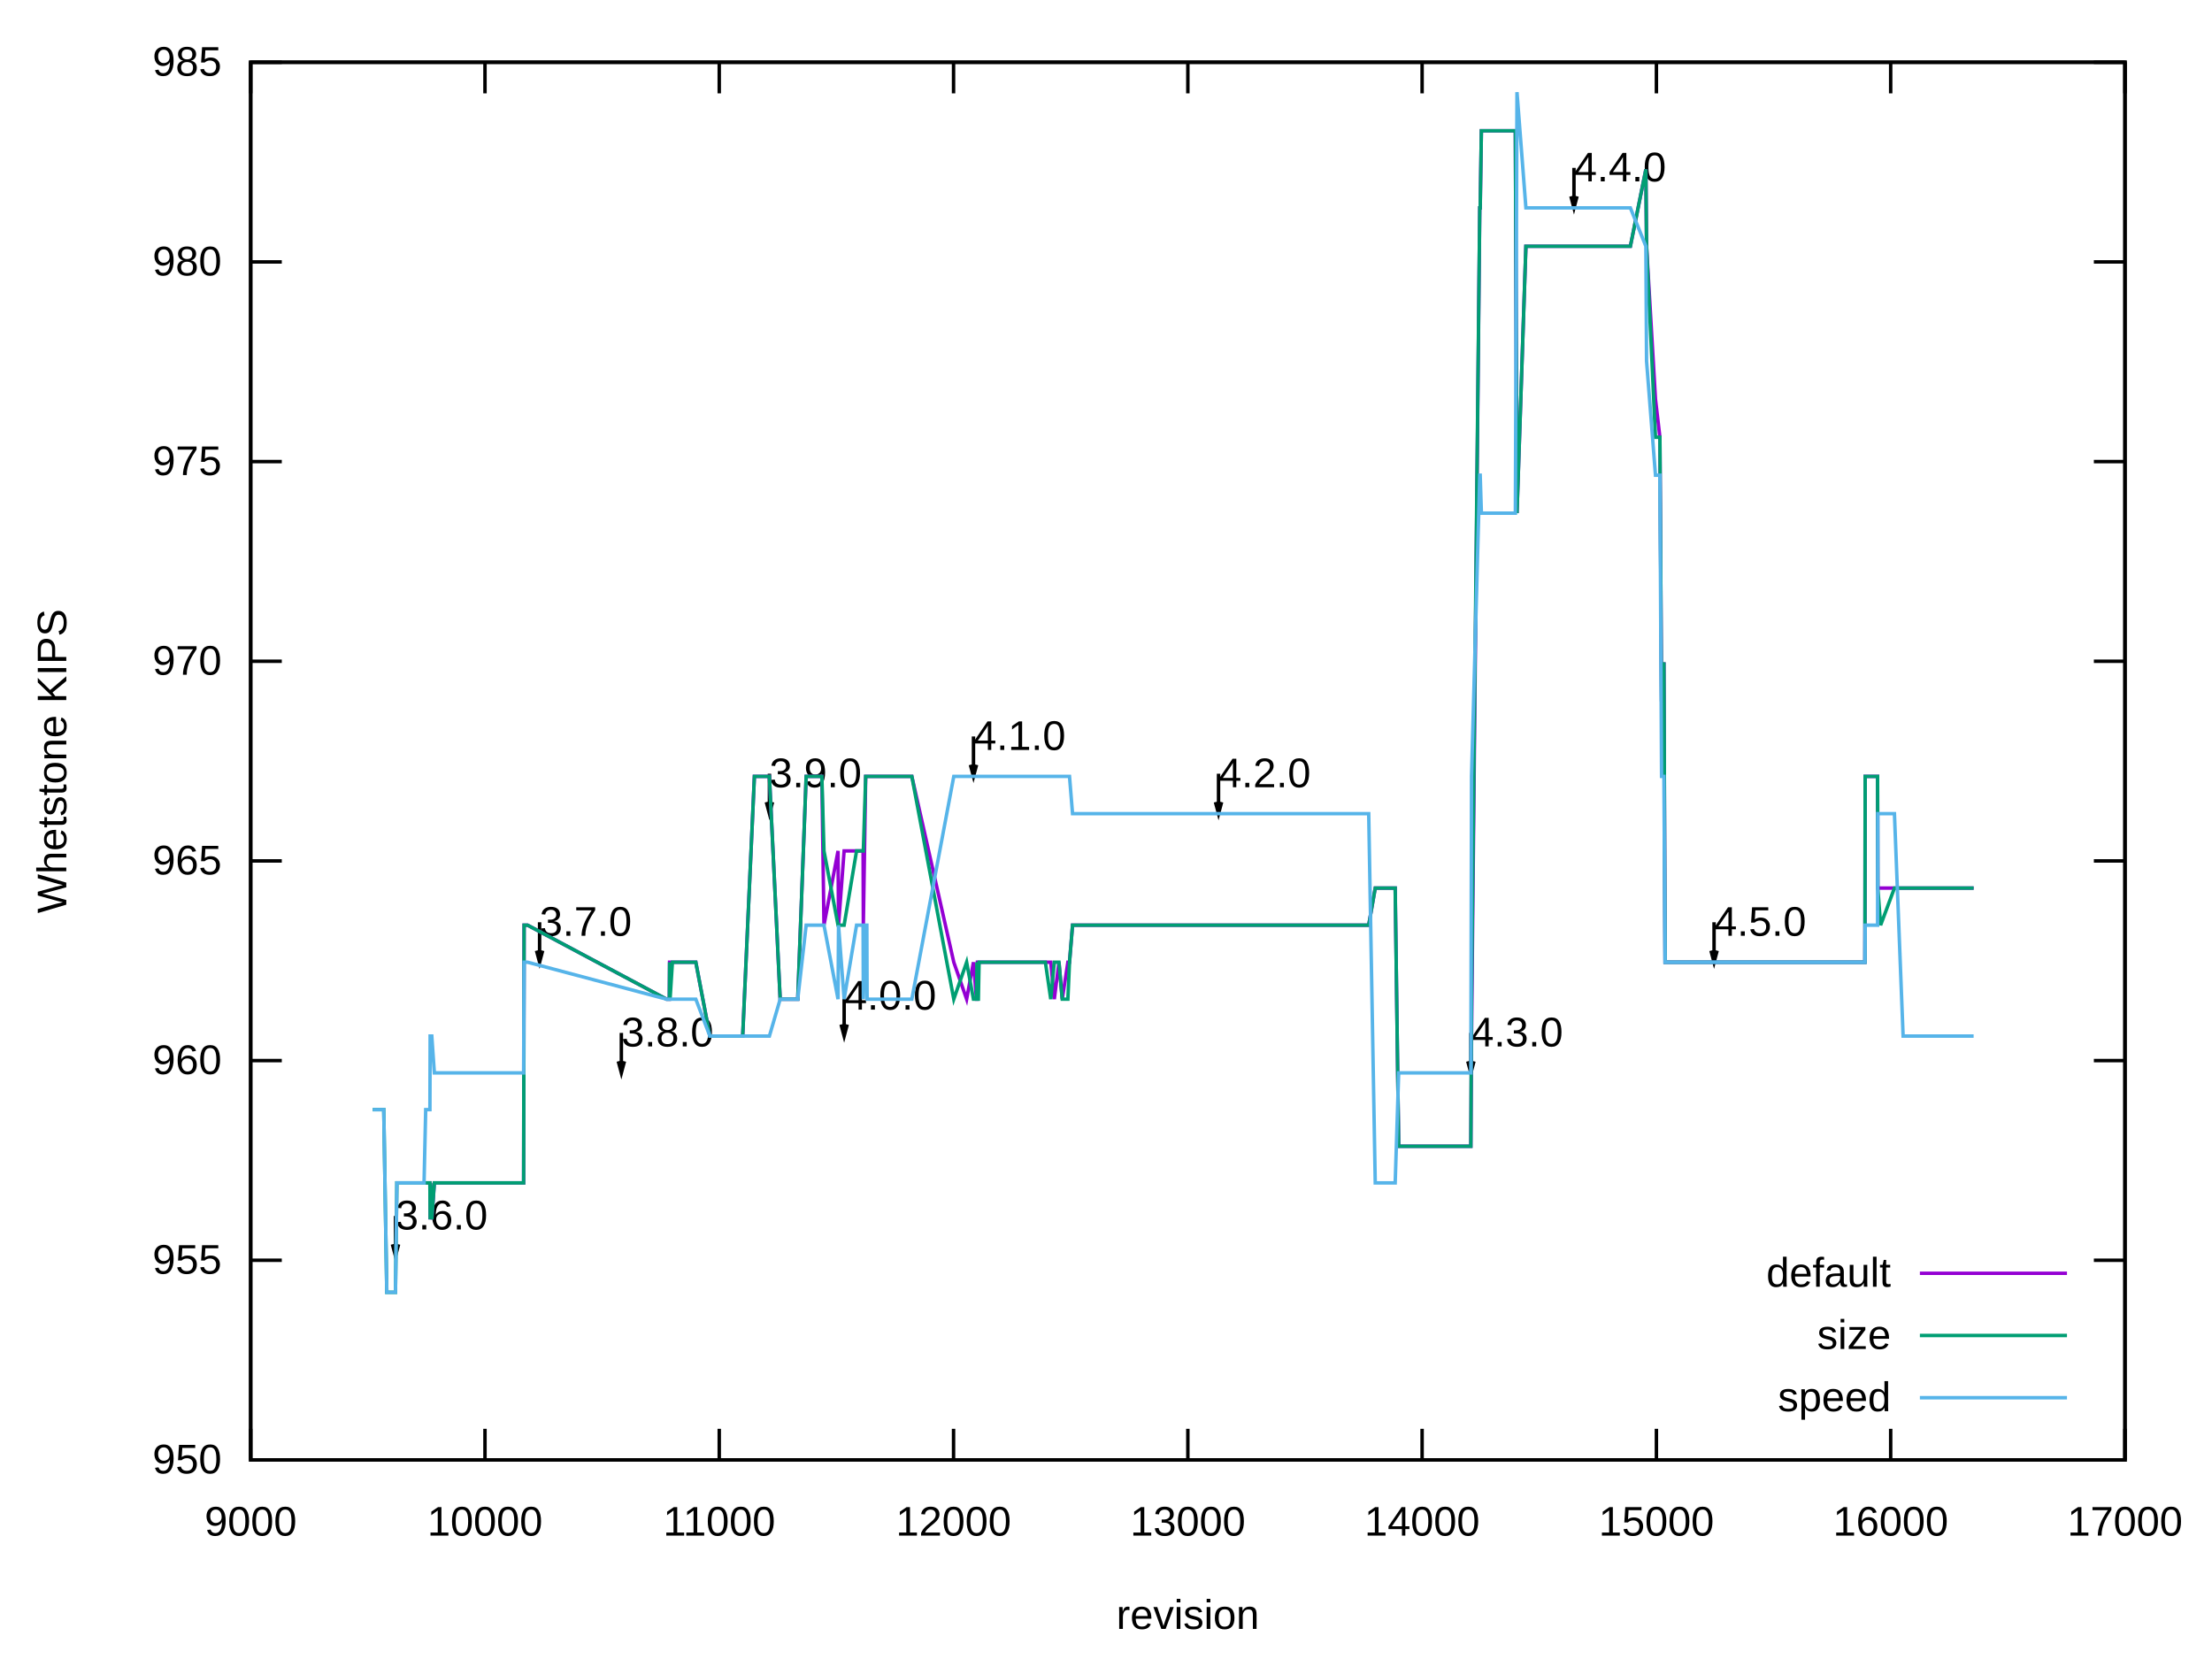
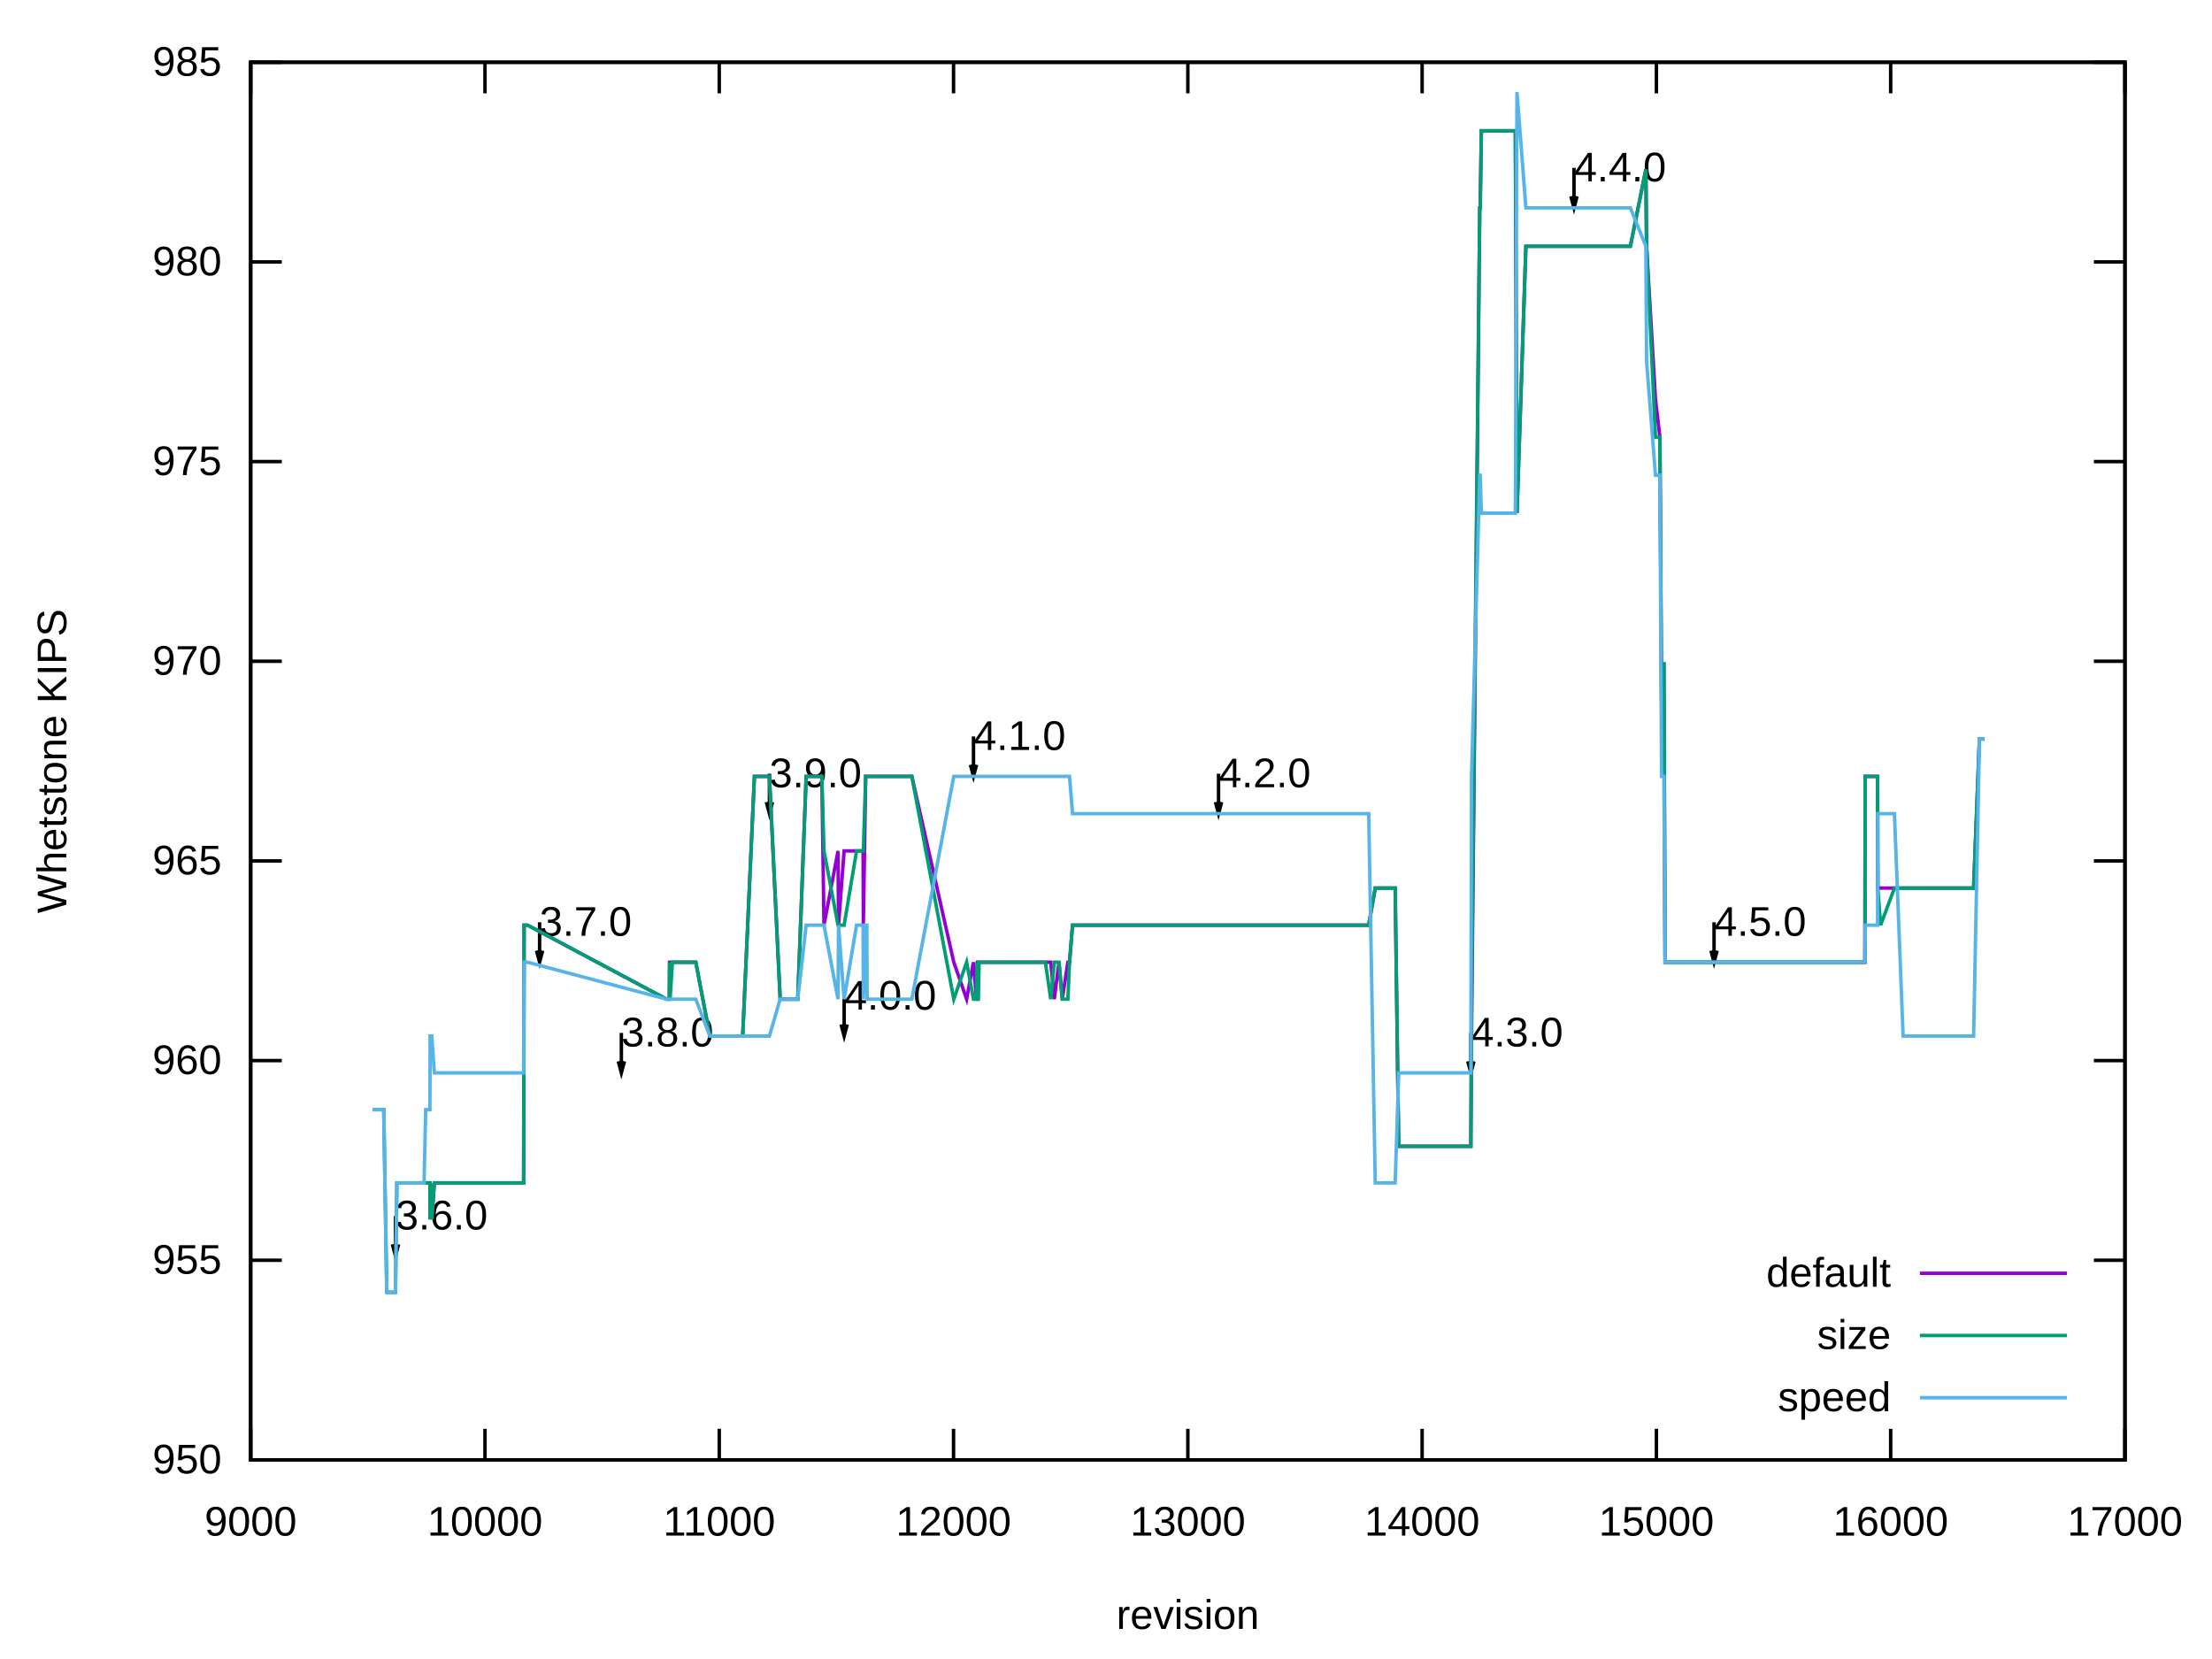
<svg xmlns="http://www.w3.org/2000/svg" xmlns:xlink="http://www.w3.org/1999/xlink" width="640" height="480" viewBox="0 0 640 480">
  <g id="gnuplot_canvas">
    <rect x="0" y="0" width="640" height="480" fill="none" />
    <defs>
      <circle id="gpDot" r="0.5" stroke-width="0.5" stroke="currentColor" />
      <path id="gpPt0" stroke-width="0.222" stroke="currentColor" d="M-1,0 h2 M0,-1 v2" />
      <path id="gpPt1" stroke-width="0.222" stroke="currentColor" d="M-1,-1 L1,1 M1,-1 L-1,1" />
      <path id="gpPt2" stroke-width="0.222" stroke="currentColor" d="M-1,0 L1,0 M0,-1 L0,1 M-1,-1 L1,1 M-1,1 L1,-1" />
      <rect id="gpPt3" stroke-width="0.222" stroke="currentColor" x="-1" y="-1" width="2" height="2" />
      <rect id="gpPt4" stroke-width="0.222" stroke="currentColor" fill="currentColor" x="-1" y="-1" width="2" height="2" />
      <circle id="gpPt5" stroke-width="0.222" stroke="currentColor" cx="0" cy="0" r="1" />
      <use xlink:href="#gpPt5" id="gpPt6" fill="currentColor" stroke="none" />
      <path id="gpPt7" stroke-width="0.222" stroke="currentColor" d="M0,-1.33 L-1.33,0.67 L1.33,0.67 z" />
      <use xlink:href="#gpPt7" id="gpPt8" fill="currentColor" stroke="none" />
      <use xlink:href="#gpPt7" id="gpPt9" stroke="currentColor" transform="rotate(180)" />
      <use xlink:href="#gpPt9" id="gpPt10" fill="currentColor" stroke="none" />
      <use xlink:href="#gpPt3" id="gpPt11" stroke="currentColor" transform="rotate(45)" />
      <use xlink:href="#gpPt11" id="gpPt12" fill="currentColor" stroke="none" />
      <path id="gpPt13" stroke-width="0.222" stroke="currentColor" d="M0,1.330 L1.265,0.411 L0.782,-1.067 L-0.782,-1.076 L-1.265,0.411 z" />
      <use xlink:href="#gpPt13" id="gpPt14" fill="currentColor" stroke="none" />
      <filter id="textbox" filterUnits="objectBoundingBox" x="0" y="0" height="1" width="1">
        <feFlood flood-color="white" flood-opacity="1" result="bgnd" />
        <feComposite in="SourceGraphic" in2="bgnd" operator="atop" />
      </filter>
      <filter id="greybox" filterUnits="objectBoundingBox" x="0" y="0" height="1" width="1">
        <feFlood flood-color="lightgrey" flood-opacity="1" result="grey" />
        <feComposite in="SourceGraphic" in2="grey" operator="atop" />
      </filter>
    </defs>
    <g fill="none" color="white" stroke="currentColor" stroke-width="1.00" stroke-linecap="butt" stroke-linejoin="miter">
</g>
    <g fill="none" color="black" stroke="currentColor" stroke-width="1.00" stroke-linecap="butt" stroke-linejoin="miter">
      <path stroke="black" d="M72.53,422.40 L81.53,422.40 M614.82,422.40 L605.82,422.40  " />
      <g transform="translate(64.14,426.30)" stroke="none" fill="black" font-family="Arial" font-size="12.00" text-anchor="end">
        <text>
          <tspan font-family="Arial"> 950</tspan>
        </text>
      </g>
    </g>
    <g fill="none" color="black" stroke="currentColor" stroke-width="1.00" stroke-linecap="butt" stroke-linejoin="miter">
      <path stroke="black" d="M72.53,364.63 L81.53,364.63 M614.82,364.63 L605.82,364.63  " />
      <g transform="translate(64.14,368.53)" stroke="none" fill="black" font-family="Arial" font-size="12.00" text-anchor="end">
        <text>
          <tspan font-family="Arial"> 955</tspan>
        </text>
      </g>
    </g>
    <g fill="none" color="black" stroke="currentColor" stroke-width="1.00" stroke-linecap="butt" stroke-linejoin="miter">
      <path stroke="black" d="M72.53,306.86 L81.53,306.86 M614.82,306.86 L605.82,306.86  " />
      <g transform="translate(64.14,310.76)" stroke="none" fill="black" font-family="Arial" font-size="12.00" text-anchor="end">
        <text>
          <tspan font-family="Arial"> 960</tspan>
        </text>
      </g>
    </g>
    <g fill="none" color="black" stroke="currentColor" stroke-width="1.00" stroke-linecap="butt" stroke-linejoin="miter">
      <path stroke="black" d="M72.53,249.09 L81.53,249.09 M614.82,249.09 L605.82,249.09  " />
      <g transform="translate(64.14,252.99)" stroke="none" fill="black" font-family="Arial" font-size="12.00" text-anchor="end">
        <text>
          <tspan font-family="Arial"> 965</tspan>
        </text>
      </g>
    </g>
    <g fill="none" color="black" stroke="currentColor" stroke-width="1.00" stroke-linecap="butt" stroke-linejoin="miter">
      <path stroke="black" d="M72.53,191.32 L81.53,191.32 M614.82,191.32 L605.82,191.32  " />
      <g transform="translate(64.14,195.22)" stroke="none" fill="black" font-family="Arial" font-size="12.00" text-anchor="end">
        <text>
          <tspan font-family="Arial"> 970</tspan>
        </text>
      </g>
    </g>
    <g fill="none" color="black" stroke="currentColor" stroke-width="1.00" stroke-linecap="butt" stroke-linejoin="miter">
      <path stroke="black" d="M72.53,133.55 L81.53,133.55 M614.82,133.55 L605.82,133.55  " />
      <g transform="translate(64.14,137.45)" stroke="none" fill="black" font-family="Arial" font-size="12.00" text-anchor="end">
        <text>
          <tspan font-family="Arial"> 975</tspan>
        </text>
      </g>
    </g>
    <g fill="none" color="black" stroke="currentColor" stroke-width="1.00" stroke-linecap="butt" stroke-linejoin="miter">
      <path stroke="black" d="M72.53,75.78 L81.53,75.78 M614.82,75.78 L605.82,75.78  " />
      <g transform="translate(64.14,79.68)" stroke="none" fill="black" font-family="Arial" font-size="12.00" text-anchor="end">
        <text>
          <tspan font-family="Arial"> 980</tspan>
        </text>
      </g>
    </g>
    <g fill="none" color="black" stroke="currentColor" stroke-width="1.00" stroke-linecap="butt" stroke-linejoin="miter">
      <path stroke="black" d="M72.53,18.01 L81.53,18.01 M614.82,18.01 L605.82,18.01  " />
      <g transform="translate(64.14,21.91)" stroke="none" fill="black" font-family="Arial" font-size="12.00" text-anchor="end">
        <text>
          <tspan font-family="Arial"> 985</tspan>
        </text>
      </g>
    </g>
    <g fill="none" color="black" stroke="currentColor" stroke-width="1.00" stroke-linecap="butt" stroke-linejoin="miter">
      <path stroke="black" d="M72.53,422.40 L72.53,413.40 M72.53,18.01 L72.53,27.01  " />
      <g transform="translate(72.53,444.30)" stroke="none" fill="black" font-family="Arial" font-size="12.00" text-anchor="middle">
        <text>
          <tspan font-family="Arial"> 9000</tspan>
        </text>
      </g>
    </g>
    <g fill="none" color="black" stroke="currentColor" stroke-width="1.00" stroke-linecap="butt" stroke-linejoin="miter">
      <path stroke="black" d="M140.32,422.40 L140.32,413.40 M140.32,18.01 L140.32,27.01  " />
      <g transform="translate(140.32,444.30)" stroke="none" fill="black" font-family="Arial" font-size="12.00" text-anchor="middle">
        <text>
          <tspan font-family="Arial"> 10000</tspan>
        </text>
      </g>
    </g>
    <g fill="none" color="black" stroke="currentColor" stroke-width="1.00" stroke-linecap="butt" stroke-linejoin="miter">
      <path stroke="black" d="M208.10,422.40 L208.10,413.40 M208.10,18.01 L208.10,27.01  " />
      <g transform="translate(208.10,444.30)" stroke="none" fill="black" font-family="Arial" font-size="12.00" text-anchor="middle">
        <text>
          <tspan font-family="Arial"> 11000</tspan>
        </text>
      </g>
    </g>
    <g fill="none" color="black" stroke="currentColor" stroke-width="1.00" stroke-linecap="butt" stroke-linejoin="miter">
      <path stroke="black" d="M275.89,422.40 L275.89,413.40 M275.89,18.01 L275.89,27.01  " />
      <g transform="translate(275.89,444.30)" stroke="none" fill="black" font-family="Arial" font-size="12.00" text-anchor="middle">
        <text>
          <tspan font-family="Arial"> 12000</tspan>
        </text>
      </g>
    </g>
    <g fill="none" color="black" stroke="currentColor" stroke-width="1.00" stroke-linecap="butt" stroke-linejoin="miter">
      <path stroke="black" d="M343.68,422.40 L343.68,413.40 M343.68,18.01 L343.68,27.01  " />
      <g transform="translate(343.68,444.30)" stroke="none" fill="black" font-family="Arial" font-size="12.00" text-anchor="middle">
        <text>
          <tspan font-family="Arial"> 13000</tspan>
        </text>
      </g>
    </g>
    <g fill="none" color="black" stroke="currentColor" stroke-width="1.00" stroke-linecap="butt" stroke-linejoin="miter">
      <path stroke="black" d="M411.46,422.40 L411.46,413.40 M411.46,18.01 L411.46,27.01  " />
      <g transform="translate(411.46,444.30)" stroke="none" fill="black" font-family="Arial" font-size="12.00" text-anchor="middle">
        <text>
          <tspan font-family="Arial"> 14000</tspan>
        </text>
      </g>
    </g>
    <g fill="none" color="black" stroke="currentColor" stroke-width="1.00" stroke-linecap="butt" stroke-linejoin="miter">
      <path stroke="black" d="M479.25,422.40 L479.25,413.40 M479.25,18.01 L479.25,27.01  " />
      <g transform="translate(479.25,444.30)" stroke="none" fill="black" font-family="Arial" font-size="12.00" text-anchor="middle">
        <text>
          <tspan font-family="Arial"> 15000</tspan>
        </text>
      </g>
    </g>
    <g fill="none" color="black" stroke="currentColor" stroke-width="1.00" stroke-linecap="butt" stroke-linejoin="miter">
      <path stroke="black" d="M547.03,422.40 L547.03,413.40 M547.03,18.01 L547.03,27.01  " />
      <g transform="translate(547.03,444.30)" stroke="none" fill="black" font-family="Arial" font-size="12.00" text-anchor="middle">
        <text>
          <tspan font-family="Arial"> 16000</tspan>
        </text>
      </g>
    </g>
    <g fill="none" color="black" stroke="currentColor" stroke-width="1.00" stroke-linecap="butt" stroke-linejoin="miter">
      <path stroke="black" d="M614.82,422.40 L614.82,413.40 M614.82,18.01 L614.82,27.01  " />
      <g transform="translate(614.82,444.30)" stroke="none" fill="black" font-family="Arial" font-size="12.00" text-anchor="middle">
        <text>
          <tspan font-family="Arial"> 17000</tspan>
        </text>
      </g>
    </g>
    <g fill="none" color="black" stroke="currentColor" stroke-width="1.00" stroke-linecap="butt" stroke-linejoin="miter">
</g>
    <g fill="none" color="black" stroke="currentColor" stroke-width="1.00" stroke-linecap="butt" stroke-linejoin="miter">
      <path stroke="black" d="M72.53,18.01 L72.53,422.40 L614.82,422.40 L614.82,18.01 L72.53,18.01 Z  " />
      <g transform="translate(114.42,355.72)" stroke="none" fill="black" font-family="Arial" font-size="12.00" text-anchor="start">
        <text>
          <tspan font-family="Arial">3.6.0</tspan>
        </text>
      </g>
      <g transform="translate(156.11,270.75)" stroke="none" fill="black" font-family="Arial" font-size="12.00" text-anchor="start">
        <text>
          <tspan font-family="Arial">3.7.0</tspan>
        </text>
      </g>
      <g transform="translate(179.77,302.76)" stroke="none" fill="black" font-family="Arial" font-size="12.00" text-anchor="start">
        <text>
          <tspan font-family="Arial">3.8.0</tspan>
        </text>
      </g>
      <g transform="translate(222.61,227.77)" stroke="none" fill="black" font-family="Arial" font-size="12.00" text-anchor="start">
        <text>
          <tspan font-family="Arial">3.9.0</tspan>
        </text>
      </g>
      <g transform="translate(244.23,292.11)" stroke="none" fill="black" font-family="Arial" font-size="12.00" text-anchor="start">
        <text>
          <tspan font-family="Arial">4.0.0</tspan>
        </text>
      </g>
      <g transform="translate(281.65,216.98)" stroke="none" fill="black" font-family="Arial" font-size="12.00" text-anchor="start">
        <text>
          <tspan font-family="Arial">4.1.0</tspan>
        </text>
      </g>
      <g transform="translate(352.55,227.77)" stroke="none" fill="black" font-family="Arial" font-size="12.00" text-anchor="start">
        <text>
          <tspan font-family="Arial">4.2.0</tspan>
        </text>
      </g>
      <g transform="translate(425.56,302.76)" stroke="none" fill="black" font-family="Arial" font-size="12.00" text-anchor="start">
        <text>
          <tspan font-family="Arial">4.3.0</tspan>
        </text>
      </g>
      <g transform="translate(455.39,52.48)" stroke="none" fill="black" font-family="Arial" font-size="12.00" text-anchor="start">
        <text>
          <tspan font-family="Arial">4.4.0</tspan>
        </text>
      </g>
      <g transform="translate(495.92,270.75)" stroke="none" fill="black" font-family="Arial" font-size="12.00" text-anchor="start">
        <text>
          <tspan font-family="Arial">4.5.0</tspan>
        </text>
      </g>
    </g>
    <g fill="none" color="black" stroke="currentColor" stroke-width="1.00" stroke-linecap="butt" stroke-linejoin="miter">
      <path stroke="black" d="M113.54,360.02 L114.43,363.36 L115.32,360.02 M114.43,351.81 L114.43,363.36  " />
    </g>
    <g fill="none" color="black" stroke="currentColor" stroke-width="1.00" stroke-linecap="butt" stroke-linejoin="miter">
      <path stroke="black" d="M155.23,275.05 L156.12,278.39 L157.01,275.05 M156.12,266.84 L156.12,278.39  " />
    </g>
    <g fill="none" color="black" stroke="currentColor" stroke-width="1.00" stroke-linecap="butt" stroke-linejoin="miter">
      <path stroke="black" d="M178.89,307.07 L179.78,310.41 L180.67,307.07 M179.78,298.85 L179.78,310.41  " />
    </g>
    <g fill="none" color="black" stroke="currentColor" stroke-width="1.00" stroke-linecap="butt" stroke-linejoin="miter">
      <path stroke="black" d="M221.73,232.07 L222.62,235.41 L223.51,232.07 M222.62,223.86 L222.62,235.41  " />
    </g>
    <g fill="none" color="black" stroke="currentColor" stroke-width="1.00" stroke-linecap="butt" stroke-linejoin="miter">
      <path stroke="black" d="M243.35,296.42 L244.24,299.76 L245.13,296.42 M244.24,288.20 L244.24,299.76  " />
    </g>
    <g fill="none" color="black" stroke="currentColor" stroke-width="1.00" stroke-linecap="butt" stroke-linejoin="miter">
      <path stroke="black" d="M280.77,221.28 L281.66,224.62 L282.55,221.28 M281.66,213.07 L281.66,224.62  " />
    </g>
    <g fill="none" color="black" stroke="currentColor" stroke-width="1.00" stroke-linecap="butt" stroke-linejoin="miter">
      <path stroke="black" d="M351.67,232.07 L352.56,235.41 L353.45,232.07 M352.56,223.86 L352.56,235.41  " />
    </g>
    <g fill="none" color="black" stroke="currentColor" stroke-width="1.00" stroke-linecap="butt" stroke-linejoin="miter">
      <path stroke="black" d="M424.68,307.07 L425.57,310.41 L426.46,307.07 M425.57,298.85 L425.57,310.41  " />
    </g>
    <g fill="none" color="black" stroke="currentColor" stroke-width="1.00" stroke-linecap="butt" stroke-linejoin="miter">
      <path stroke="black" d="M454.51,56.79 L455.40,60.13 L456.29,56.79 M455.40,48.57 L455.40,60.13  " />
    </g>
    <g fill="none" color="black" stroke="currentColor" stroke-width="1.00" stroke-linecap="butt" stroke-linejoin="miter">
      <path stroke="black" d="M495.04,275.05 L495.93,278.39 L496.82,275.05 M495.93,266.84 L495.93,278.39  " />
    </g>
    <g fill="none" color="black" stroke="currentColor" stroke-width="1.00" stroke-linecap="butt" stroke-linejoin="miter">
</g>
    <g id="gnuplot_plot_1">
      <g fill="none" color="black" stroke="currentColor" stroke-width="1.00" stroke-linecap="butt" stroke-linejoin="miter">
        <g transform="translate(547.09,372.30)" stroke="none" fill="black" font-family="Arial" font-size="12.00" text-anchor="end">
          <text>
            <tspan font-family="Arial">default</tspan>
          </text>
        </g>
      </g>
      <g fill="none" color="black" stroke="currentColor" stroke-width="1.00" stroke-linecap="butt" stroke-linejoin="miter">
-         <path stroke="rgb(148,   0, 211)" d="M555.48,368.40 L598.04,368.40 M123.17,342.25 L123.44,342.25 L124.12,342.25 L124.32,342.25 L124.39,342.25 L124.45,352.82   L124.52,342.25 L124.93,352.82 L125.67,342.25 L126.08,342.25 L126.15,342.25 L126.28,342.25 L126.56,342.25 L126.96,342.25   L127.23,342.25 L127.30,342.25 L127.78,342.25 L127.98,342.25 L128.05,342.25 L128.11,342.25 L128.79,342.25 L128.93,342.25   L129.20,342.25 L132.11,342.25 L136.86,342.25 L137.13,342.25 L137.27,342.25 L137.33,342.25 L137.67,342.25 L151.37,342.25   L151.50,342.25 L151.64,267.68 L152.11,267.68 L152.59,267.68 L152.65,267.68 L192.85,289.09 L193.33,289.09 L193.60,289.09   L193.66,289.09 L193.73,278.40 L193.87,278.40 L194.55,278.40 L201.32,278.40 L205.39,299.77 L206.34,299.77 L214.00,299.77   L214.88,299.77 L218.27,224.63 L222.61,224.63 L225.73,289.09 L230.47,289.09 L230.81,289.09 L233.25,224.63 L237.59,224.63   L237.79,224.63 L238.40,267.68 L242.47,246.20 L242.61,267.68 L244.23,246.20 L247.83,246.20 L249.72,246.20 L249.79,267.68   L250.47,224.63 L250.81,224.63 L250.88,224.63 L251.28,224.63 L251.35,224.63 L257.04,224.63 L263.82,224.63 L275.96,278.40   L279.68,289.09 L281.65,278.40 L282.53,289.09 L282.67,289.09 L282.80,278.40 L283.07,278.40 L283.28,278.40 L283.62,278.40   L302.46,278.40 L304.02,278.40 L305.04,289.09 L306.39,278.40 L307.34,289.09 L308.97,278.40 L309.44,278.40 L310.32,267.68   L319.41,267.68 L321.51,267.68 L322.59,267.68 L322.80,267.68 L326.46,267.68 L329.03,267.68 L329.78,267.68 L331.95,267.68   L334.32,267.68 L335.20,267.68 L336.29,267.68 L336.90,267.68 L341.57,267.68 L352.55,267.68 L357.23,267.68 L364.01,267.68   L377.23,267.68 L390.38,267.68 L391.74,267.68 L394.38,267.68 L396.01,267.68 L397.90,256.95 L398.18,256.95 L398.79,256.95   L399.60,256.95 L400.95,256.95 L403.67,256.95 L404.68,331.65 L411.46,331.65 L423.93,331.65 L425.56,331.65 L425.76,299.77   L428.14,60.14 L428.27,60.14 L428.61,37.84 L431.80,37.84 L434.92,37.84 L436.54,37.84 L438.44,37.84 L438.91,148.47   L441.49,71.25 L441.83,71.25 L442.17,71.25 L443.46,71.25 L446.03,71.25 L447.25,71.25 L455.39,71.25 L455.52,71.25   L459.59,71.25 L461.49,71.25 L466.84,71.25 L471.72,71.25 L476.20,49.00 L476.40,71.25 L478.98,115.50 L480.26,126.51   L480.74,202.97 L481.21,192.11 L481.42,192.11 L481.76,278.40 L483.31,278.40 L485.55,278.40 L486.30,278.40 L487.18,278.40   L487.25,278.40 L487.31,278.40 L490.91,278.40 L495.52,278.40 L495.92,278.40 L500.74,278.40 L507.58,278.40 L508.73,278.40   L509.82,278.40 L512.19,278.40 L516.53,278.40 L518.56,278.40 L524.60,278.40 L528.32,278.40 L528.39,278.40 L531.31,278.40   L539.58,278.40 L539.65,224.63 L543.24,224.63 L543.31,256.95 L544.12,256.95 L548.12,256.95 L550.63,256.95 L557.41,256.95   L558.96,256.95 L561.95,256.95 L562.83,256.95 L567.71,256.95 L568.12,256.95 L570.08,256.95 L570.83,256.95 L571.03,256.95    " />
+         <path stroke="rgb(148,   0, 211)" d="M555.48,368.40 L598.04,368.40 M123.17,342.25 L123.44,342.25 L124.12,342.25 L124.32,342.25 L124.39,342.25 L124.45,352.82   L124.52,342.25 L124.93,352.82 L125.67,342.25 L126.08,342.25 L126.15,342.25 L126.28,342.25 L126.56,342.25 L126.96,342.25   L127.23,342.25 L127.30,342.25 L127.78,342.25 L127.98,342.25 L128.05,342.25 L128.11,342.25 L128.79,342.25 L128.93,342.25   L129.20,342.25 L132.11,342.25 L136.86,342.25 L137.13,342.25 L137.27,342.25 L137.33,342.25 L137.67,342.25 L151.37,342.25   L151.50,342.25 L151.64,267.68 L152.11,267.68 L152.59,267.68 L152.65,267.68 L192.85,289.09 L193.33,289.09 L193.60,289.09   L193.66,289.09 L193.73,278.40 L193.87,278.40 L194.55,278.40 L201.32,278.40 L205.39,299.77 L206.34,299.77 L214.00,299.77   L214.88,299.77 L218.27,224.63 L222.61,224.63 L225.73,289.09 L230.47,289.09 L230.81,289.09 L233.25,224.63 L237.59,224.63   L237.79,224.63 L238.40,267.68 L242.47,246.20 L242.61,267.68 L244.23,246.20 L247.83,246.20 L249.72,246.20 L249.79,267.68   L250.47,224.63 L250.81,224.63 L250.88,224.63 L251.28,224.63 L251.35,224.63 L257.04,224.63 L263.82,224.63 L275.96,278.40   L279.68,289.09 L281.65,278.40 L282.53,289.09 L282.67,289.09 L282.80,278.40 L283.07,278.40 L283.28,278.40 L283.62,278.40   L302.46,278.40 L304.02,278.40 L305.04,289.09 L306.39,278.40 L307.34,289.09 L308.97,278.40 L309.44,278.40 L310.32,267.68   L319.41,267.68 L321.51,267.68 L322.59,267.68 L322.80,267.68 L326.46,267.68 L329.03,267.68 L329.78,267.68 L331.95,267.68   L334.32,267.68 L335.20,267.68 L336.29,267.68 L336.90,267.68 L341.57,267.68 L352.55,267.68 L357.23,267.68 L364.01,267.68   L377.23,267.68 L390.38,267.68 L391.74,267.68 L394.38,267.68 L396.01,267.68 L397.90,256.95 L398.18,256.95 L398.79,256.95   L399.60,256.95 L400.95,256.95 L403.67,256.95 L404.68,331.65 L411.46,331.65 L423.93,331.65 L425.56,331.65 L425.76,299.77   L428.14,60.14 L428.27,60.14 L428.61,37.84 L431.80,37.84 L434.92,37.84 L436.54,37.84 L438.44,37.84 L438.91,148.47   L441.49,71.25 L441.83,71.25 L442.17,71.25 L443.46,71.25 L446.03,71.25 L447.25,71.25 L455.39,71.25 L455.52,71.25   L459.59,71.25 L461.49,71.25 L466.84,71.25 L471.72,71.25 L476.20,49.00 L476.40,71.25 L478.98,115.50 L480.26,126.51   L480.74,202.97 L481.21,192.11 L481.42,192.11 L481.76,278.40 L483.31,278.40 L485.55,278.40 L486.30,278.40 L487.18,278.40   L487.25,278.40 L487.31,278.40 L490.91,278.40 L495.52,278.40 L495.92,278.40 L500.74,278.40 L507.58,278.40 L508.73,278.40   L509.82,278.40 L512.19,278.40 L516.53,278.40 L518.56,278.40 L524.60,278.40 L528.32,278.40 L528.39,278.40 L531.31,278.40   L539.58,278.40 L539.65,224.63 L543.24,224.63 L543.31,256.95 L544.12,256.95 L548.12,256.95 L550.63,256.95 L557.41,256.95   L558.96,256.95 L561.95,256.95 L562.83,256.95 L567.71,256.95 L568.12,256.95 L570.08,256.95 L570.83,256.95 L571.03,256.95   L572.72,213.80 L574.15,213.80  " />
      </g>
    </g>
    <g id="gnuplot_plot_2">
      <g fill="none" color="black" stroke="currentColor" stroke-width="1.00" stroke-linecap="butt" stroke-linejoin="miter">
        <g transform="translate(547.09,390.30)" stroke="none" fill="black" font-family="Arial" font-size="12.00" text-anchor="end">
          <text>
            <tspan font-family="Arial">size</tspan>
          </text>
        </g>
      </g>
      <g fill="none" color="black" stroke="currentColor" stroke-width="1.00" stroke-linecap="butt" stroke-linejoin="miter">
-         <path stroke="rgb(  0, 158, 115)" d="M555.48,386.40 L598.04,386.40 M107.85,321.05 L109.13,321.05 L109.81,321.05 L111.03,321.05 L111.91,373.90 L112.46,373.90   L112.93,373.90 L113.27,373.90 L113.34,373.90 L113.41,373.90 L113.47,373.90 L114.42,373.90 L114.83,342.25 L115.37,342.25   L115.57,342.25 L115.64,342.25 L115.71,342.25 L115.78,342.25 L115.91,342.25 L116.25,342.25 L116.32,342.25 L116.52,342.25   L116.66,342.25 L116.79,342.25 L116.86,342.25 L117.20,342.25 L117.40,342.25 L117.54,342.25 L117.61,342.25 L117.68,342.25   L118.56,342.25 L120.45,342.25 L122.01,342.25 L122.69,342.25 L123.17,342.25 L123.44,342.25 L124.12,342.25 L124.32,342.25   L124.39,342.25 L124.45,352.82 L124.52,342.25 L124.93,352.82 L125.67,342.25 L126.08,342.25 L126.15,342.25 L126.28,342.25   L126.56,342.25 L126.96,342.25 L127.23,342.25 L127.30,342.25 L127.78,342.25 L127.98,342.25 L128.05,342.25 L128.11,342.25   L128.79,342.25 L128.93,342.25 L129.20,342.25 L132.11,342.25 L136.86,342.25 L137.13,342.25 L137.27,342.25 L137.33,342.25   L137.67,342.25 L151.37,342.25 L151.50,342.25 L151.64,267.68 L152.11,267.68 L152.59,267.68 L152.65,267.68 L192.85,289.09   L193.33,289.09 L193.60,289.09 L193.66,289.09 L193.73,278.40 L193.87,289.09 L194.55,278.40 L201.32,278.40 L205.39,299.77   L206.34,299.77 L214.00,299.77 L214.88,299.77 L218.27,224.63 L222.61,224.63 L225.73,289.09 L230.47,289.09 L230.81,289.09   L233.25,224.63 L237.59,224.63 L237.79,224.63 L238.40,246.20 L242.47,267.68 L242.61,267.68 L244.23,267.68 L247.83,246.20   L249.72,246.20 L249.79,246.20 L250.47,224.63 L250.81,224.63 L250.88,224.63 L251.28,224.63 L251.35,224.63 L257.04,224.63   L263.82,224.63 L275.96,289.09 L279.68,278.40 L281.65,289.09 L282.53,289.09 L282.67,278.40 L282.80,289.09 L283.07,289.09   L283.28,278.40 L283.62,278.40 L302.46,278.40 L304.02,289.09 L305.04,278.40 L306.39,278.40 L307.34,289.09 L308.97,289.09   L309.44,278.40 L310.32,267.68 L319.41,267.68 L321.51,267.68 L322.59,267.68 L322.80,267.68 L326.46,267.68 L329.03,267.68   L329.78,267.68 L331.95,267.68 L334.32,267.68 L335.20,267.68 L336.29,267.68 L336.90,267.68 L341.57,267.68 L352.55,267.68   L357.23,267.68 L364.01,267.68 L377.23,267.68 L390.38,267.68 L391.74,267.68 L394.38,267.68 L396.01,267.68 L397.90,256.95   L398.18,256.95 L398.79,256.95 L399.60,256.95 L400.95,256.95 L403.67,256.95 L404.68,331.65 L411.46,331.65 L423.93,331.65   L425.56,331.65 L425.76,289.09 L428.14,60.14 L428.27,60.14 L428.61,37.84 L431.80,37.84 L434.92,37.84 L436.54,37.84   L438.44,37.84 L438.91,148.47 L441.49,71.25 L441.83,71.25 L442.17,71.25 L443.46,71.25 L446.03,71.25 L447.25,71.25   L455.39,71.25 L455.52,71.25 L459.59,71.25 L461.49,71.25 L466.84,71.25 L471.72,71.25 L476.20,49.00 L476.40,71.25   L478.98,126.51 L480.26,126.51 L480.74,202.97 L481.21,192.11 L481.42,192.11 L481.76,278.40 L483.31,278.40 L485.55,278.40   L486.30,278.40 L487.18,278.40 L487.25,278.40 L487.31,278.40 L490.91,278.40 L495.52,278.40 L495.92,278.40 L500.74,278.40   L507.58,278.40 L508.73,278.40 L509.82,278.40 L512.19,278.40 L516.53,278.40 L518.56,278.40 L524.60,278.40 L528.32,278.40   L528.39,278.40 L531.31,278.40 L539.58,278.40 L539.65,224.63 L543.24,224.63 L543.31,256.95 L544.12,267.68 L548.12,256.95   L550.63,256.95 L557.41,256.95 L558.96,256.95 L561.95,256.95 L562.83,256.95 L567.71,256.95 L568.12,256.95 L570.08,256.95   L570.83,256.95 L571.03,256.95  " />
+         <path stroke="rgb(  0, 158, 115)" d="M555.48,386.40 L598.04,386.40 M107.85,321.05 L109.13,321.05 L109.81,321.05 L111.03,321.05 L111.91,373.90 L112.46,373.90   L112.93,373.90 L113.27,373.90 L113.34,373.90 L113.41,373.90 L113.47,373.90 L114.42,373.90 L114.83,342.25 L115.37,342.25   L115.57,342.25 L115.64,342.25 L115.71,342.25 L115.78,342.25 L115.91,342.25 L116.25,342.25 L116.32,342.25 L116.52,342.25   L116.66,342.25 L116.79,342.25 L116.86,342.25 L117.20,342.25 L117.40,342.25 L117.54,342.25 L117.61,342.25 L117.68,342.25   L118.56,342.25 L120.45,342.25 L122.01,342.25 L122.69,342.25 L123.17,342.25 L123.44,342.25 L124.12,342.25 L124.32,342.25   L124.39,342.25 L124.45,352.82 L124.52,342.25 L124.93,352.82 L125.67,342.25 L126.08,342.25 L126.15,342.25 L126.28,342.25   L126.56,342.25 L126.96,342.25 L127.23,342.25 L127.30,342.25 L127.78,342.25 L127.98,342.25 L128.05,342.25 L128.11,342.25   L128.79,342.25 L128.93,342.25 L129.20,342.25 L132.11,342.25 L136.86,342.25 L137.13,342.25 L137.27,342.25 L137.33,342.25   L137.67,342.25 L151.37,342.25 L151.50,342.25 L151.64,267.68 L152.11,267.68 L152.59,267.68 L152.65,267.68 L192.85,289.09   L193.33,289.09 L193.60,289.09 L193.66,289.09 L193.73,278.40 L193.87,289.09 L194.55,278.40 L201.32,278.40 L205.39,299.77   L206.34,299.77 L214.00,299.77 L214.88,299.77 L218.27,224.63 L222.61,224.63 L225.73,289.09 L230.47,289.09 L230.81,289.09   L233.25,224.63 L237.59,224.63 L237.79,224.63 L238.40,246.20 L242.47,267.68 L242.61,267.68 L244.23,267.68 L247.83,246.20   L249.72,246.20 L249.79,246.20 L250.47,224.63 L250.81,224.63 L250.88,224.63 L251.28,224.63 L251.35,224.63 L257.04,224.63   L263.82,224.63 L275.96,289.09 L279.68,278.40 L281.65,289.09 L282.53,289.09 L282.67,278.40 L282.80,289.09 L283.07,289.09   L283.28,278.40 L283.62,278.40 L302.46,278.40 L304.02,289.09 L305.04,278.40 L306.39,278.40 L307.34,289.09 L308.97,289.09   L309.44,278.40 L310.32,267.68 L319.41,267.68 L321.51,267.68 L322.59,267.68 L322.80,267.68 L326.46,267.68 L329.03,267.68   L329.78,267.68 L331.95,267.68 L334.32,267.68 L335.20,267.68 L336.29,267.68 L336.90,267.68 L341.57,267.68 L352.55,267.68   L357.23,267.68 L364.01,267.68 L377.23,267.68 L390.38,267.68 L391.74,267.68 L394.38,267.68 L396.01,267.68 L397.90,256.95   L398.18,256.95 L398.79,256.95 L399.60,256.95 L400.95,256.95 L403.67,256.95 L404.68,331.65 L411.46,331.65 L423.93,331.65   L425.56,331.65 L425.76,289.09 L428.14,60.14 L428.27,60.14 L428.61,37.84 L431.80,37.84 L434.92,37.84 L436.54,37.84   L438.44,37.84 L438.91,148.47 L441.49,71.25 L441.83,71.25 L442.17,71.25 L443.46,71.25 L446.03,71.25 L447.25,71.25   L455.39,71.25 L455.52,71.25 L459.59,71.25 L461.49,71.25 L466.84,71.25 L471.72,71.25 L476.20,49.00 L476.40,71.25   L478.98,126.51 L480.26,126.51 L480.74,202.97 L481.21,192.11 L481.42,192.11 L481.76,278.40 L483.31,278.40 L485.55,278.40   L486.30,278.40 L487.18,278.40 L487.25,278.40 L487.31,278.40 L490.91,278.40 L495.52,278.40 L495.92,278.40 L500.74,278.40   L507.58,278.40 L508.73,278.40 L509.82,278.40 L512.19,278.40 L516.53,278.40 L518.56,278.40 L524.60,278.40 L528.32,278.40   L528.39,278.40 L531.31,278.40 L539.58,278.40 L539.65,224.63 L543.24,224.63 L543.31,256.95 L544.12,267.68 L548.12,256.95   L550.63,256.95 L557.41,256.95 L558.96,256.95 L561.95,256.95 L562.83,256.95 L567.71,256.95 L568.12,256.95 L570.08,256.95   L570.83,256.95 L571.03,256.95 L572.72,213.80 L574.15,213.80  " />
      </g>
    </g>
    <g id="gnuplot_plot_3">
      <g fill="none" color="black" stroke="currentColor" stroke-width="1.00" stroke-linecap="butt" stroke-linejoin="miter">
        <g transform="translate(547.09,408.30)" stroke="none" fill="black" font-family="Arial" font-size="12.00" text-anchor="end">
          <text>
            <tspan font-family="Arial">speed</tspan>
          </text>
        </g>
      </g>
      <g fill="none" color="black" stroke="currentColor" stroke-width="1.00" stroke-linecap="butt" stroke-linejoin="miter">
-         <path stroke="rgb( 86, 180, 233)" d="M555.48,404.40 L598.04,404.40 M107.85,321.05 L109.13,321.05 L109.81,321.05 L111.03,321.05 L111.91,373.90 L112.46,373.90   L112.93,373.90 L113.27,373.90 L113.34,373.90 L113.41,373.90 L113.47,373.90 L114.42,373.90 L114.83,342.25 L115.37,342.25   L115.57,342.25 L115.64,342.25 L115.71,342.25 L115.78,342.25 L115.91,342.25 L116.25,342.25 L116.32,342.25 L116.52,342.25   L116.66,342.25 L116.79,342.25 L116.86,342.25 L117.20,342.25 L117.40,342.25 L117.54,342.25 L117.61,342.25 L117.68,342.25   L118.56,342.25 L120.45,342.25 L122.01,342.25 L122.69,342.25 L123.17,321.05 L123.44,321.05 L124.12,321.05 L124.32,321.05   L124.39,321.05 L124.45,299.77 L124.52,299.77 L124.93,299.77 L125.67,310.42 L126.08,310.42 L126.15,310.42 L126.28,310.42   L126.56,310.42 L126.96,310.42 L127.23,310.42 L127.30,310.42 L127.78,310.42 L127.98,310.42 L128.05,310.42 L128.11,310.42   L128.79,310.42 L128.93,310.42 L129.20,310.42 L132.11,310.42 L136.86,310.42 L137.13,310.42 L137.27,310.42 L137.33,310.42   L137.67,310.42 L151.37,310.42 L151.50,310.42 L151.64,278.40 L152.11,278.40 L152.59,278.40 L152.65,278.40 L192.85,289.09   L193.33,289.09 L193.60,289.09 L193.66,289.09 L193.73,289.09 L193.87,289.09 L194.55,289.09 L201.32,289.09 L205.39,299.77   L206.34,299.77 L214.00,299.77 L214.88,299.77 L218.27,299.77 L222.61,299.77 L225.73,289.09 L230.47,289.09 L230.81,289.09   L233.25,267.68 L237.59,267.68 L237.79,267.68 L238.40,267.68 L242.47,289.09 L242.61,267.68 L244.23,289.09 L247.83,267.68   L249.72,267.68 L249.79,289.09 L250.47,267.68 L250.81,267.68 L250.88,289.09 L251.28,289.09 L251.35,289.09 L257.04,289.09   L263.82,289.09 L275.96,224.63 L279.68,224.63 L281.65,224.63 L282.53,224.63 L282.67,224.63 L282.80,224.63 L283.07,224.63   L283.28,224.63 L283.62,224.63 L302.46,224.63 L304.02,224.63 L305.04,224.63 L306.39,224.63 L307.34,224.63 L308.97,224.63   L309.44,224.63 L310.32,235.42 L319.41,235.42 L321.51,235.42 L322.59,235.42 L322.80,235.42 L326.46,235.42 L329.03,235.42   L329.78,235.42 L331.95,235.42 L334.32,235.42 L335.20,235.42 L336.29,235.42 L336.90,235.42 L341.57,235.42 L352.55,235.42   L357.23,235.42 L364.01,235.42 L377.23,235.42 L390.38,235.42 L391.74,235.42 L394.38,235.42 L396.01,235.42 L397.90,342.25   L398.18,342.25 L398.79,342.25 L399.60,342.25 L400.95,342.25 L403.67,342.25 L404.68,310.42 L411.46,310.42 L423.93,310.42   L425.56,310.42 L425.76,224.63 L428.14,137.50 L428.27,137.50 L428.61,148.47 L431.80,148.47 L434.92,148.47 L436.54,148.47   L438.44,148.47 L438.91,26.66 L441.49,60.14 L441.83,60.14 L442.17,60.14 L443.46,60.14 L446.03,60.14 L447.25,60.14   L455.39,60.14 L455.52,60.14 L459.59,60.14 L461.49,60.14 L466.84,60.14 L471.72,60.14 L476.20,71.25 L476.40,104.47   L478.98,137.50 L480.26,137.50 L480.74,224.63 L481.21,224.63 L481.42,224.63 L481.76,278.40 L483.31,278.40 L485.55,278.40   L486.30,278.40 L487.18,278.40 L487.25,278.40 L487.31,278.40 L490.91,278.40 L495.52,278.40 L495.92,278.40 L500.74,278.40   L507.58,278.40 L508.73,278.40 L509.82,278.40 L512.19,278.40 L516.53,278.40 L518.56,278.40 L524.60,278.40 L528.32,278.40   L528.39,278.40 L531.31,278.40 L539.58,278.40 L539.65,267.68 L543.24,267.68 L543.31,235.42 L544.12,235.42 L548.12,235.42   L550.63,299.77 L557.41,299.77 L558.96,299.77 L561.95,299.77 L562.83,299.77 L567.71,299.77 L568.12,299.77 L570.08,299.77   L570.83,299.77 L571.03,299.77  " />
+         <path stroke="rgb( 86, 180, 233)" d="M555.48,404.40 L598.04,404.40 M107.85,321.05 L109.13,321.05 L109.81,321.05 L111.03,321.05 L111.91,373.90 L112.46,373.90   L112.93,373.90 L113.27,373.90 L113.34,373.90 L113.41,373.90 L113.47,373.90 L114.42,373.90 L114.83,342.25 L115.37,342.25   L115.57,342.25 L115.64,342.25 L115.71,342.25 L115.78,342.25 L115.91,342.25 L116.25,342.25 L116.32,342.25 L116.52,342.25   L116.66,342.25 L116.79,342.25 L116.86,342.25 L117.20,342.25 L117.40,342.25 L117.54,342.25 L117.61,342.25 L117.68,342.25   L118.56,342.25 L120.45,342.25 L122.01,342.25 L122.69,342.25 L123.17,321.05 L123.44,321.05 L124.12,321.05 L124.32,321.05   L124.39,321.05 L124.45,299.77 L124.52,299.77 L124.93,299.77 L125.67,310.42 L126.08,310.42 L126.15,310.42 L126.28,310.42   L126.56,310.42 L126.96,310.42 L127.23,310.42 L127.30,310.42 L127.78,310.42 L127.98,310.42 L128.05,310.42 L128.11,310.42   L128.79,310.42 L128.93,310.42 L129.20,310.42 L132.11,310.42 L136.86,310.42 L137.13,310.42 L137.27,310.42 L137.33,310.42   L137.67,310.42 L151.37,310.42 L151.50,310.42 L151.64,278.40 L152.11,278.40 L152.59,278.40 L152.65,278.40 L192.85,289.09   L193.33,289.09 L193.60,289.09 L193.66,289.09 L193.73,289.09 L193.87,289.09 L194.55,289.09 L201.32,289.09 L205.39,299.77   L206.34,299.77 L214.00,299.77 L214.88,299.77 L218.27,299.77 L222.61,299.77 L225.73,289.09 L230.47,289.09 L230.81,289.09   L233.25,267.68 L237.59,267.68 L237.79,267.68 L238.40,267.68 L242.47,289.09 L242.61,267.68 L244.23,289.09 L247.83,267.68   L249.72,267.68 L249.79,289.09 L250.47,267.68 L250.81,267.68 L250.88,289.09 L251.28,289.09 L251.35,289.09 L257.04,289.09   L263.82,289.09 L275.96,224.63 L279.68,224.63 L281.65,224.63 L282.53,224.63 L282.67,224.63 L282.80,224.63 L283.07,224.63   L283.28,224.63 L283.62,224.63 L302.46,224.63 L304.02,224.63 L305.04,224.63 L306.39,224.63 L307.34,224.63 L308.97,224.63   L309.44,224.63 L310.32,235.42 L319.41,235.42 L321.51,235.42 L322.59,235.42 L322.80,235.42 L326.46,235.42 L329.03,235.42   L329.78,235.42 L331.95,235.42 L334.32,235.42 L335.20,235.42 L336.29,235.42 L336.90,235.42 L341.57,235.42 L352.55,235.42   L357.23,235.42 L364.01,235.42 L377.23,235.42 L390.38,235.42 L391.74,235.42 L394.38,235.42 L396.01,235.42 L397.90,342.25   L398.18,342.25 L398.79,342.25 L399.60,342.25 L400.95,342.25 L403.67,342.25 L404.68,310.42 L411.46,310.42 L423.93,310.42   L425.56,310.42 L425.76,224.63 L428.14,137.50 L428.27,137.50 L428.61,148.47 L431.80,148.47 L434.92,148.47 L436.54,148.47   L438.44,148.47 L438.91,26.66 L441.49,60.14 L441.83,60.14 L442.17,60.14 L443.46,60.14 L446.03,60.14 L447.25,60.14   L455.39,60.14 L455.52,60.14 L459.59,60.14 L461.49,60.14 L466.84,60.14 L471.72,60.14 L476.20,71.25 L476.40,104.47   L478.98,137.50 L480.26,137.50 L480.74,224.63 L481.21,224.63 L481.42,224.63 L481.76,278.40 L483.31,278.40 L485.55,278.40   L486.30,278.40 L487.18,278.40 L487.25,278.40 L487.31,278.40 L490.91,278.40 L495.52,278.40 L495.92,278.40 L500.74,278.40   L507.58,278.40 L508.73,278.40 L509.82,278.40 L512.19,278.40 L516.53,278.40 L518.56,278.40 L524.60,278.40 L528.32,278.40   L528.39,278.40 L531.31,278.40 L539.58,278.40 L539.65,267.68 L543.24,267.68 L543.31,235.42 L544.12,235.42 L548.12,235.42   L550.63,299.77 L557.41,299.77 L558.96,299.77 L561.95,299.77 L562.83,299.77 L567.71,299.77 L568.12,299.77 L570.08,299.77   L570.83,299.77 L571.03,299.77 L572.72,213.80 L574.15,213.80  " />
      </g>
    </g>
    <g fill="none" color="white" stroke="rgb( 86, 180, 233)" stroke-width="2.00" stroke-linecap="butt" stroke-linejoin="miter">
</g>
    <g fill="none" color="black" stroke="currentColor" stroke-width="2.00" stroke-linecap="butt" stroke-linejoin="miter">
</g>
    <g fill="none" color="black" stroke="black" stroke-width="1.00" stroke-linecap="butt" stroke-linejoin="miter">
</g>
    <g fill="none" color="black" stroke="currentColor" stroke-width="1.00" stroke-linecap="butt" stroke-linejoin="miter">
      <path stroke="black" d="M72.53,18.01 L72.53,422.40 L614.82,422.40 L614.82,18.01 L72.53,18.01 Z  " />
      <g transform="translate(19.18,220.21) rotate(270.00)" stroke="none" fill="black" font-family="Arial" font-size="12.00" text-anchor="middle">
        <text>
          <tspan font-family="Arial">Whetstone KIPS</tspan>
        </text>
      </g>
    </g>
    <g fill="none" color="black" stroke="currentColor" stroke-width="1.00" stroke-linecap="butt" stroke-linejoin="miter">
      <g transform="translate(343.67,471.30)" stroke="none" fill="black" font-family="Arial" font-size="12.00" text-anchor="middle">
        <text>
          <tspan font-family="Arial">revision</tspan>
        </text>
      </g>
    </g>
    <g fill="none" color="black" stroke="currentColor" stroke-width="1.00" stroke-linecap="butt" stroke-linejoin="miter">
</g>
    <g fill="none" color="black" stroke="currentColor" stroke-width="1.00" stroke-linecap="butt" stroke-linejoin="miter">
</g>
  </g>
</svg>
